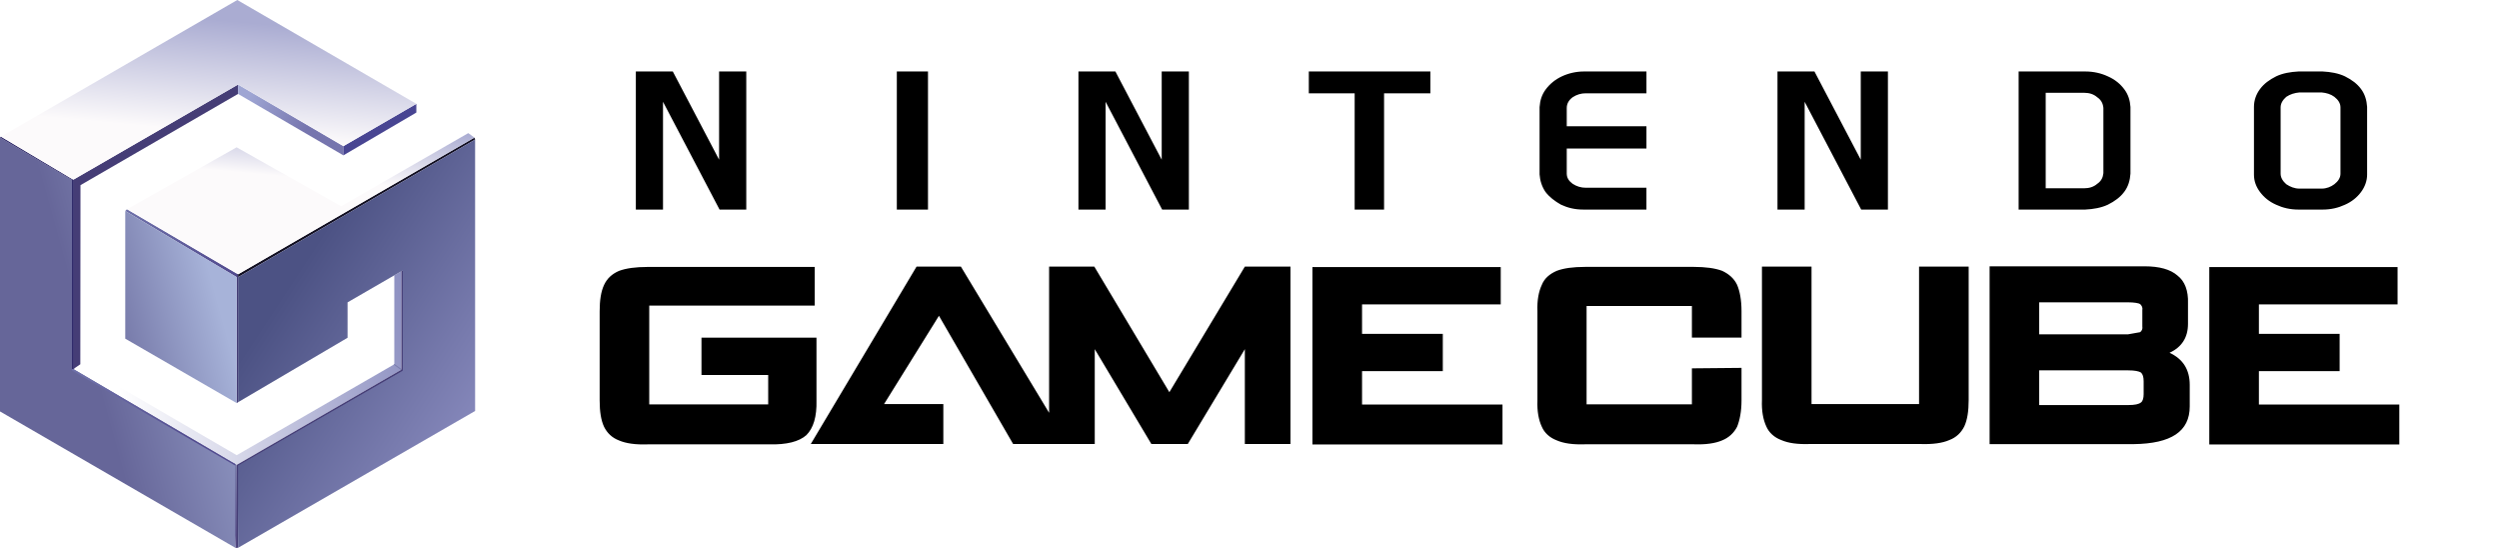
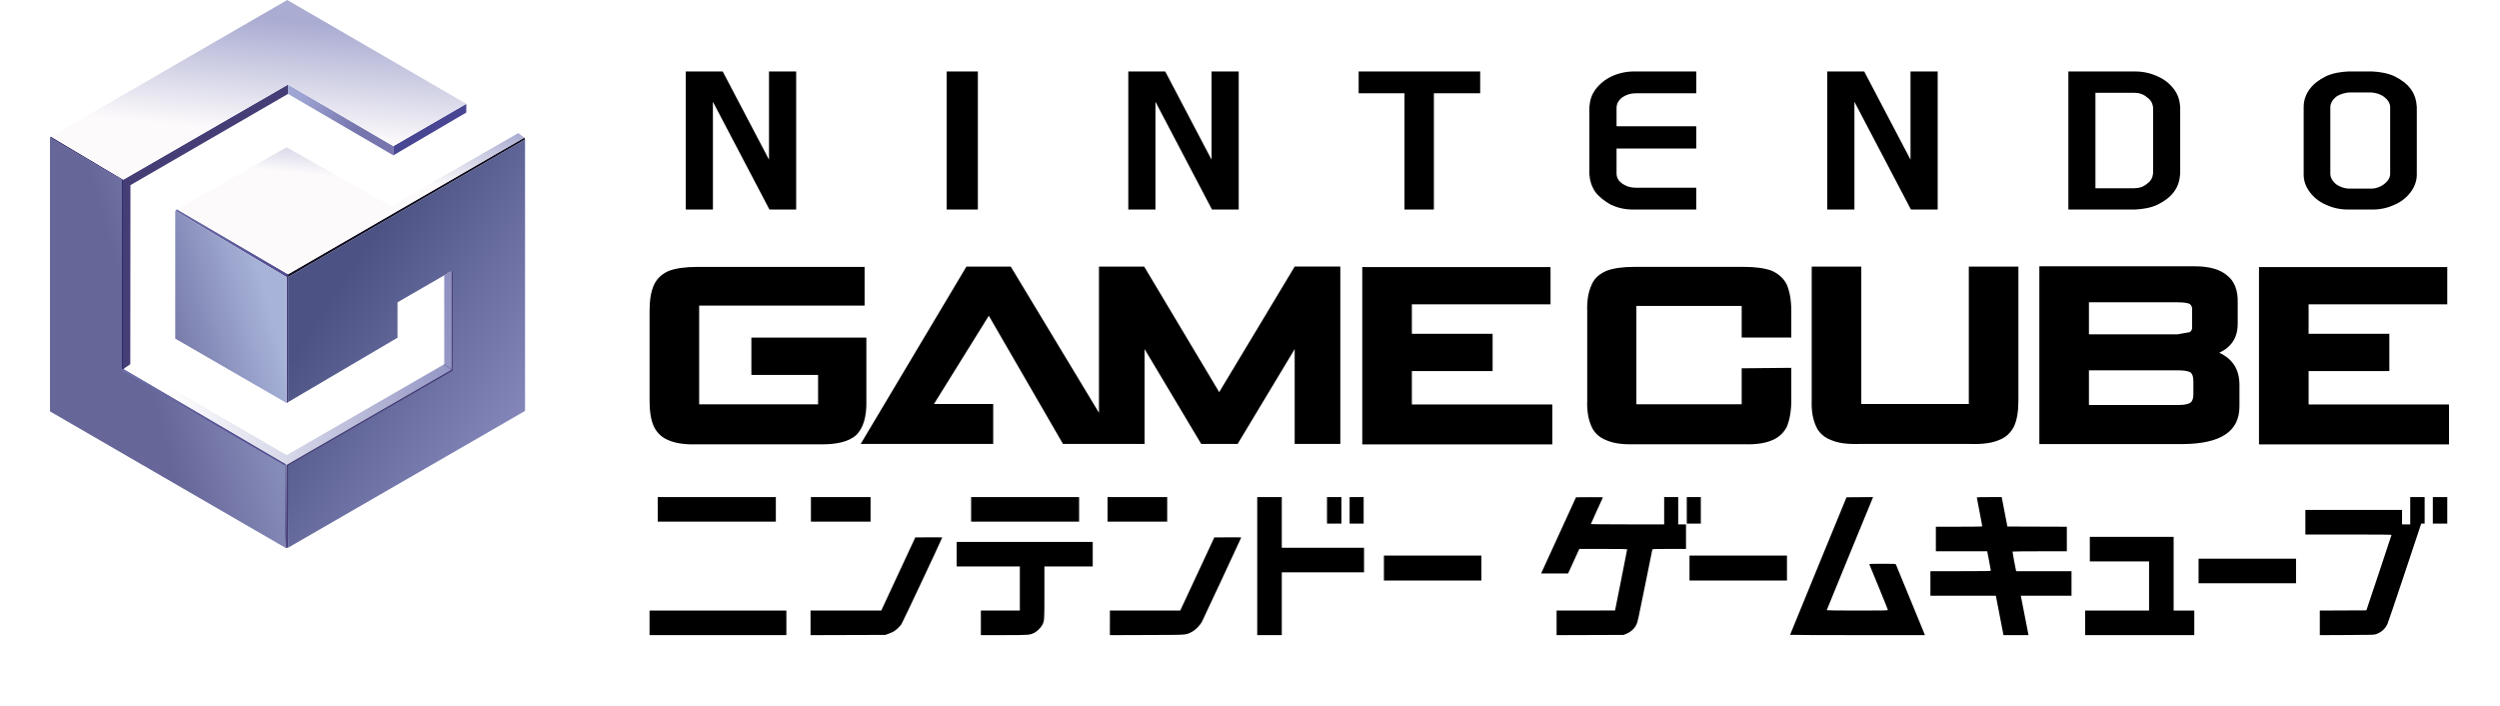
- <svg xmlns="http://www.w3.org/2000/svg" width="566.93" height="124.23" xml:space="preserve">
-   <path fill="none" d="m29.248 99.123-1.128-.841" />
-   <linearGradient id="a" gradientUnits="userSpaceOnUse" x1="24.415" y1="564.872" x2="104.743" y2="551.509" gradientTransform="translate(-.005 -473.426)">
-     <stop offset=".037" style="stop-color:#fff" />
-     <stop offset=".896" style="stop-color:#898cbf" />
+ <svg xmlns="http://www.w3.org/2000/svg" width="567" height="160" xml:space="preserve" version="1.1" id="svg30">
+   <defs id="defs30">
+     <pattern id="EMFhbasepattern" patternUnits="userSpaceOnUse" width="6" height="6" x="0" y="0" />
+   </defs>
+   <linearGradient id="a" gradientUnits="userSpaceOnUse" x1="24.415" y1="564.872" x2="104.743" y2="551.509" gradientTransform="translate(11.337,-473.426)">
+     <stop offset=".037" style="stop-color:#fff" id="stop1" />
+     <stop offset=".896" style="stop-color:#898cbf" id="stop2" />
  </linearGradient>
-   <path fill="url(#a)" d="m53.699 105.427 37.366-21.603V61.505l-1.614.933v20.17l-35.752 20.616-35.477-20.616-1.594 1.083z" />
-   <path fill="#7a7eae" d="M89.451 82.608v-.088l1.614 1.165v.139l-.102.076-1.655-1.21z" />
-   <linearGradient id="b" gradientUnits="userSpaceOnUse" x1="28.461" y1="68.837" x2="54.049" y2="68.837" gradientTransform="matrix(1 0 0 -1 -.045 123.99)">
-     <stop offset="0" style="stop-color:#6e70a9" />
-     <stop offset=".969" style="stop-color:#514a8e" />
+   <linearGradient id="b" gradientUnits="userSpaceOnUse" x1="28.461" y1="68.837" x2="54.049" y2="68.837" gradientTransform="matrix(1,0,0,-1,11.297,123.99)">
+     <stop offset="0" style="stop-color:#6e70a9" id="stop3" />
+     <stop offset=".969" style="stop-color:#514a8e" id="stop4" />
  </linearGradient>
-   <path fill="url(#b)" d="m28.814 47.455-.398.398 25.283 14.998.305-.646z" />
-   <linearGradient id="c" gradientUnits="userSpaceOnUse" x1="53.857" y1="61.681" x2="54.185" y2="61.681" gradientTransform="matrix(1 0 0 -1 -.045 123.99)">
-     <stop offset="0" style="stop-color:#6e70a9" />
-     <stop offset=".969" style="stop-color:#514a8e" />
+   <linearGradient id="c" gradientUnits="userSpaceOnUse" x1="53.857" y1="61.681" x2="54.185" y2="61.681" gradientTransform="matrix(1,0,0,-1,11.297,123.99)">
+     <stop offset="0" style="stop-color:#6e70a9" id="stop5" />
+     <stop offset=".969" style="stop-color:#514a8e" id="stop6" />
  </linearGradient>
-   <path fill="url(#c)" d="m54.107 62.205.033.208h-.327l.109-.208z" />
-   <path fill="#120f22" d="m54.004 62.205 53.623-30.999.158.441-53.781 31.204z" />
-   <path fill="#453d76" d="m91.065 83.824-37.366 21.603-.134 18.803h.439l.359-18.501L91.582 84.28l.138-22.968h-.655z" />
-   <linearGradient id="d" gradientUnits="userSpaceOnUse" x1="64.085" y1="540.326" x2="108.726" y2="569.631" gradientTransform="translate(-.005 -473.426)">
-     <stop offset="0" style="stop-color:#4c5284" />
-     <stop offset="1" style="stop-color:#8789bc" />
+   <linearGradient id="d" gradientUnits="userSpaceOnUse" x1="64.085" y1="540.326" x2="108.726" y2="569.631" gradientTransform="translate(11.337,-473.426)">
+     <stop offset="0" style="stop-color:#4c5284" id="stop8" />
+     <stop offset="1" style="stop-color:#8789bc" id="stop9" />
  </linearGradient>
-   <path fill="url(#d)" d="m54.004 105.573 37.357-21.511v-22.73L78.85 68.566v8.029L54.004 91.212V62.851l53.781-31.204v61.55L54.004 124.23z" />
-   <linearGradient id="e" gradientUnits="userSpaceOnUse" x1="53.464" y1="596.999" x2="53.153" y2="577.096" gradientTransform="translate(-.005 -473.426)">
-     <stop offset=".11" style="stop-color:#4c407e" />
-     <stop offset=".89" style="stop-color:#669" />
-     <stop offset="1" style="stop-color:#a7b3d9" />
-     <stop offset="1" style="stop-color:#9ba5cd" />
+   <linearGradient id="e" gradientUnits="userSpaceOnUse" x1="53.464" y1="596.999" x2="53.153" y2="577.096" gradientTransform="translate(11.337,-473.426)">
+     <stop offset=".11" style="stop-color:#4c407e" id="stop10" />
+     <stop offset=".89" style="stop-color:#669" id="stop11" />
+     <stop offset="1" style="stop-color:#a7b3d9" id="stop12" />
+     <stop offset="1" style="stop-color:#9ba5cd" id="stop13" />
  </linearGradient>
-   <path fill="url(#e)" d="M53.402 124.23h.297v-18.803l-1.057-.621.76 19.424" />
-   <path fill="#2d2868" d="m16.542 40.703.229.194.091 42.635-.234.159-.142-.09.056-42.898" />
-   <path fill="#453d76" d="m18.26 41.987-.038 40.621-1.594 1.083V40.755l37.376-21.581V21.3zM54.004 62.094v29.118l-.305.205V62.028z" />
-   <linearGradient id="f" gradientUnits="userSpaceOnUse" x1="4.824" y1="553.133" x2="66.026" y2="536.123" gradientTransform="translate(-.005 -473.426)">
-     <stop offset=".233" style="stop-color:#669" />
-     <stop offset=".724" style="stop-color:#a7b3d9" />
+   <linearGradient id="f" gradientUnits="userSpaceOnUse" x1="4.824" y1="553.133" x2="66.026" y2="536.123" gradientTransform="translate(11.337,-473.426)">
+     <stop offset=".233" style="stop-color:#669" id="stop15" />
+     <stop offset=".724" style="stop-color:#a7b3d9" id="stop16" />
  </linearGradient>
-   <path fill="url(#f)" d="m28.416 76.802 25.283 14.615V62.851L28.416 47.853z" />
-   <linearGradient id="g" gradientUnits="userSpaceOnUse" x1="5.882" y1="556.931" x2="67.08" y2="539.924" gradientTransform="translate(-.005 -473.426)">
-     <stop offset=".233" style="stop-color:#669" />
-     <stop offset=".991" style="stop-color:#a7b3d9" />
+   <linearGradient id="g" gradientUnits="userSpaceOnUse" x1="5.882" y1="556.931" x2="67.08" y2="539.924" gradientTransform="translate(11.337,-473.426)">
+     <stop offset=".233" style="stop-color:#669" id="stop17" />
+     <stop offset=".991" style="stop-color:#a7b3d9" id="stop18" />
  </linearGradient>
-   <path fill="url(#g)" d="m0 93.302 53.402 30.928v-18.979l-36.774-21.56V40.964L0 31.206z" />
-   <g fill="#2d2868">
-     <path d="M16.343 40.755h.285v42.938h-.285z" />
-     <path d="M.214 30.992 0 31.206l16.486 9.691.142-.142z" />
+   <linearGradient id="h" gradientUnits="userSpaceOnUse" x1="19.586" y1="559.814" x2="43.921" y2="572.836" gradientTransform="translate(11.337,-473.426)">
+     <stop offset="0" style="stop-color:#6e70a9" id="stop20" />
+     <stop offset=".969" style="stop-color:#514a8e" id="stop21" />
+   </linearGradient>
+   <linearGradient id="i" gradientUnits="userSpaceOnUse" x1="55.735" y1="495.654" x2="71.185" y2="503.171" gradientTransform="translate(11.337,-473.426)">
+     <stop offset=".037" style="stop-color:#9ea5d3" id="stop22" />
+     <stop offset=".902" style="stop-color:#7675ae" id="stop23" />
+   </linearGradient>
+   <linearGradient id="j" gradientUnits="userSpaceOnUse" x1="0.219" y1="504.418" x2="0.219" y2="504.418" gradientTransform="translate(-0.005,-473.426)">
+     <stop offset=".233" style="stop-color:#669" id="stop24" />
+     <stop offset=".991" style="stop-color:#a7b3d9" id="stop25" />
+   </linearGradient>
+   <linearGradient id="k" gradientUnits="userSpaceOnUse" x1="49.386" y1="477.947" x2="45.741" y2="518.442" gradientTransform="translate(11.337,-473.426)">
+     <stop offset="0" style="stop-color:#aaacd2" id="stop26" />
+     <stop offset=".626" style="stop-color:#fcfafb" id="stop27" />
+   </linearGradient>
+   <linearGradient id="l" gradientUnits="userSpaceOnUse" x1="71.78" y1="473.265" x2="68.135" y2="513.761" gradientTransform="translate(11.337,-473.426)">
+     <stop offset=".674" style="stop-color:#aaacd2" id="stop28" />
+     <stop offset="1" style="stop-color:#fcfafb" id="stop29" />
+   </linearGradient>
+   <path fill="none" d="M 40.59,99.123 39.462,98.282" id="path1" />
+   <path fill="url(#a)" d="M 65.041,105.427 102.407,83.824 V 61.505 l -1.614,0.933 v 20.17 L 65.041,103.224 29.564,82.608 27.97,83.691 Z" id="path2" style="fill:url(#a)" />
+   <path fill="#7a7eae" d="M 100.793,82.608 V 82.52 l 1.614,1.165 v 0.139 l -0.102,0.076 -1.655,-1.21 z" id="path3" />
+   <path fill="url(#b)" d="m 40.156,47.455 -0.398,0.398 25.283,14.998 0.305,-0.646 z" id="path4" style="fill:url(#b)" />
+   <path fill="url(#c)" d="m 65.449,62.205 0.033,0.208 h -0.327 l 0.109,-0.208 z" id="path6" style="fill:url(#c)" />
+   <path fill="#120f22" d="m 65.346,62.205 53.623,-30.999 0.158,0.441 -53.781,31.204 z" id="path7" />
+   <path fill="#453d76" d="m 102.407,83.824 -37.366,21.603 -0.134,18.803 h 0.439 l 0.359,-18.501 37.219,-21.449 0.138,-22.968 h -0.655 z" id="path8" />
+   <path fill="url(#d)" d="m 65.346,105.573 37.357,-21.511 v -22.73 l -12.511,7.234 v 8.029 L 65.346,91.212 V 62.851 l 53.781,-31.204 v 61.55 L 65.346,124.23 Z" id="path9" style="fill:url(#d)" />
+   <path fill="url(#e)" d="m 64.744,124.23 h 0.297 v -18.803 l -1.057,-0.621 0.76,19.424" id="path13" style="fill:url(#e)" />
+   <path fill="#2d2868" d="m 27.884,40.703 0.229,0.194 0.091,42.635 -0.234,0.159 -0.142,-0.09 0.056,-42.898" id="path14" />
+   <path fill="#453d76" d="M 29.602,41.987 29.564,82.608 27.97,83.691 V 40.755 L 65.346,19.174 V 21.3 Z m 35.744,20.107 v 29.118 l -0.305,0.205 V 62.028 Z" id="path15" />
+   <path fill="url(#f)" d="M 39.758,76.802 65.041,91.417 V 62.851 L 39.758,47.853 Z" id="path16" style="fill:url(#f)" />
+   <path fill="url(#g)" d="M 11.342,93.302 64.744,124.23 V 105.251 L 27.97,83.691 V 40.964 L 11.342,31.206 Z" id="path18" style="fill:url(#g)" />
+   <g fill="#2d2868" id="g20" transform="translate(11.342)">
+     <path d="m 16.343,40.755 h 0.285 v 42.938 h -0.285 z" id="path19" />
+     <path d="M 0.214,30.992 0,31.206 l 16.486,9.691 0.142,-0.142 z" id="path20" />
  </g>
-   <linearGradient id="h" gradientUnits="userSpaceOnUse" x1="19.586" y1="559.814" x2="43.921" y2="572.836" gradientTransform="translate(-.005 -473.426)">
-     <stop offset="0" style="stop-color:#6e70a9" />
-     <stop offset=".969" style="stop-color:#514a8e" />
-   </linearGradient>
-   <path fill="url(#h)" d="M53.402 105.251v.352L16.343 84.015v-.324h.285z" />
-   <linearGradient id="i" gradientUnits="userSpaceOnUse" x1="55.735" y1="495.654" x2="71.185" y2="503.171" gradientTransform="translate(-.005 -473.426)">
-     <stop offset=".037" style="stop-color:#9ea5d3" />
-     <stop offset=".902" style="stop-color:#7675ae" />
-   </linearGradient>
-   <path fill="url(#i)" d="M77.901 33.142v2.089L54.004 21.3v-2.126z" />
-   <path fill="#484592" d="m77.901 35.231 16.553-9.707v-1.972l-16.553 9.59z" />
-   <linearGradient id="j" gradientUnits="userSpaceOnUse" x1=".219" y1="504.418" x2=".219" y2="504.418" gradientTransform="translate(-.005 -473.426)">
-     <stop offset=".233" style="stop-color:#669" />
-     <stop offset=".991" style="stop-color:#a7b3d9" />
-   </linearGradient>
-   <linearGradient id="k" gradientUnits="userSpaceOnUse" x1="49.386" y1="477.947" x2="45.741" y2="518.442" gradientTransform="translate(-.005 -473.426)">
-     <stop offset="0" style="stop-color:#aaacd2" />
-     <stop offset=".626" style="stop-color:#fcfafb" />
-   </linearGradient>
-   <path fill="url(#k)" d="M.214 30.992 53.833 0l40.621 23.552-16.553 9.59-23.897-13.968-37.376 21.581z" />
-   <linearGradient id="l" gradientUnits="userSpaceOnUse" x1="71.78" y1="473.265" x2="68.135" y2="513.761" gradientTransform="translate(-.005 -473.426)">
-     <stop offset=".674" style="stop-color:#aaacd2" />
-     <stop offset="1" style="stop-color:#fcfafb" />
-   </linearGradient>
-   <path fill="url(#l)" d="m54.004 62.205-25.19-14.75L53.68 33.409l23.689 13.372 28.863-16.589 1.395 1.014z" />
-   <path d="M373.52 21.158v-4.949h-14.143c-1.816 0-3.533.404-5.054 1.11-1.513.71-2.726 1.718-3.634 2.932-.908 1.209-1.314 2.529-1.416 4.04v15.252c.1 1.417.508 2.729 1.313 3.944.912 1.21 2.121 2.116 3.537 2.924 1.516.71 3.127 1.115 5.053 1.115h14.34v-4.949h-13.739a5.319 5.319 0 0 1-3.022-.911c-.815-.604-1.318-1.312-1.318-2.319V33.69h18.082v-5.053h-18.082v-4.142c0-1.013.503-1.817 1.318-2.427a5.31 5.31 0 0 1 3.022-.91h13.739M457.952 16.21v31.317h15.102c1.916-.098 3.625-.405 5.139-1.107 1.609-.804 2.818-1.712 3.723-2.921.908-1.203 1.307-2.615 1.408-4.127V24.266c-.102-1.507-.5-2.821-1.408-4.028-.904-1.208-2.111-2.213-3.723-2.921-1.514-.705-3.225-1.107-5.139-1.107zm17.826 5.842c.898.604 1.303 1.407 1.404 2.418v14.803c-.104 1.006-.506 1.812-1.404 2.416-.809.703-1.82 1.005-2.928 1.005h-8.758V21.046h8.758c1.108 0 2.119.301 2.928 1.006M531.958 17.302c-1.488-.692-3.172-.993-5.053-1.093h-5.453c-1.885.099-3.566.4-5.057 1.093-1.584.794-2.775 1.68-3.666 2.874-.895 1.186-1.389 2.576-1.389 4.063v15.359c0 1.486.494 2.777 1.389 3.967.891 1.19 2.082 2.179 3.666 2.874 1.49.693 3.172 1.089 5.057 1.089h5.453c1.881 0 3.563-.396 5.053-1.089 1.584-.694 2.773-1.684 3.666-2.874.893-1.191 1.387-2.577 1.387-3.967v-15.36c-.096-1.487-.494-2.877-1.387-4.063-.893-1.194-2.082-2.08-3.666-2.873zm-2.379 4.656c.891.694 1.387 1.484 1.387 2.382v15.059c0 .892-.496 1.686-1.387 2.379-.793.597-1.787.994-2.873.994h-5.055c-1.094 0-2.084-.396-2.977-.994-.789-.694-1.285-1.487-1.285-2.379V24.34c0-.897.496-1.688 1.285-2.382.893-.596 1.883-.893 2.977-.992h5.055c1.087.101 2.08.397 2.873.992M169.301 16.21h-6.163v20.003L152.634 16.21h-8.385v31.317h6.163V23.083l12.828 24.444h6.061V16.21M269.711 16.21h-6.163v20.003L253.043 16.21h-8.385v31.317h6.163V23.083l12.828 24.444h6.062V16.21M428.299 16.21h-6.162v20.003L411.633 16.21h-8.387v31.317h6.163V23.083l12.828 24.444h6.062V16.21M210.526 47.527V16.21h-7.07v31.317h7.07M296.922 16.21v4.949h10.401v26.369h6.671v-26.37h10.504v-4.949H296.92M543.92 69.03v-8.463h-42.717v40.229h43.113v-9.062h-31.855v-7.57h18.316v-8.457h-18.316V69.03h31.459M496.374 68.755c.096-2.785-.697-4.977-2.393-6.274-1.596-1.394-4.08-2.09-7.467-2.09h-35.148v40.325h32.658c8.563-.099 12.744-2.887 12.744-8.562v-4.883c0-3.382-1.492-5.87-4.582-7.262 2.789-1.298 4.188-3.487 4.188-6.576zm-10.854.2c.398.399.602.8.496 1.396v3.685c.104.495-.098.995-.496 1.293l-2.795.495h-20.107v-7.266h20.107c1.502 0 2.496.199 2.795.397zm-22.902 22.9v-7.867h20.211c1.496 0 2.393.201 2.889.5.402.401.596.998.596 1.993v2.886c0 .897-.191 1.594-.596 1.891-.496.4-1.393.597-2.889.597h-20.211M446.614 60.458h-11.25v31.167h-24.396V60.458H399.72v30.271c-.106 2.486.295 4.484.99 5.975.6 1.395 1.797 2.49 3.389 3.089 1.597.695 3.684.993 6.47.896h25.093c2.789.097 4.977-.201 6.57-.896 1.59-.599 2.689-1.694 3.389-3.089.695-1.491.996-3.487.996-5.975V60.458M394.09 64.607c-.705-1.489-1.896-2.488-3.388-3.186-1.596-.602-3.784-.898-6.473-.898h-24.591c-2.789 0-4.881.298-6.478.898-1.591.697-2.786 1.696-3.382 3.186-.697 1.494-1.096 3.484-.993 5.974v20.214c-.103 2.484.296 4.48.993 5.971.596 1.396 1.791 2.491 3.382 3.093 1.597.693 3.688.991 6.478.893h24.592c2.688.098 4.877-.199 6.473-.893a6.48 6.48 0 0 0 3.387-3.093c.597-1.489.996-3.485.996-5.971v-7.371l-11.256.105v8.162h-23.893V69.39h23.893v7.165h11.256v-5.974c0-2.585-.399-4.574-.996-5.974M340.461 69.03v-8.463h-42.718v40.229h43.116v-9.062h-31.861v-7.57h18.321v-8.457h-18.321V69.03h31.463M282.411 60.458l-17.127 28.48-17.025-28.48h-10.254v33.159l-20.016-33.159h-10.056l-23.994 40.228h30.068v-9.061h-13.442l12.447-20.013 16.828 29.072h18.519V79.179l12.842 21.505h8.266l12.942-21.505v21.505h10.354V60.457h-10.354M184.83 69.307v-8.77h-37.938c-2.685 0-4.879.3-6.474.899-1.59.696-2.686 1.698-3.381 3.187-.7 1.493-.998 3.483-.998 5.975v20.21c0 2.486.298 4.483.998 5.975.696 1.395 1.792 2.49 3.381 3.091 1.594.692 3.789.991 6.474.895h27.584c3.978.097 6.768-.599 8.458-2.091 1.595-1.595 2.391-4.183 2.294-7.868V76.57H159.14v8.47h15.135v6.667H147.29v-22.4h37.54" />
+   <path fill="url(#h)" d="m 64.744,105.251 v 0.352 L 27.685,84.015 v -0.324 h 0.285 z" id="path21" style="fill:url(#h)" />
+   <path fill="url(#i)" d="m 89.243,33.142 v 2.089 L 65.346,21.3 v -2.126 z" id="path23" style="fill:url(#i)" />
+   <path fill="#484592" d="m 89.243,35.231 16.553,-9.707 v -1.972 l -16.553,9.59 z" id="path24" />
+   <path fill="url(#k)" d="M 11.556,30.992 65.175,0 105.796,23.552 89.243,33.142 65.346,19.174 27.97,40.755 Z" id="path27" style="fill:url(#k)" />
+   <path fill="url(#l)" d="m 65.346,62.205 -25.19,-14.75 24.866,-14.046 23.689,13.372 28.863,-16.589 1.395,1.014 z" id="path29" style="fill:url(#l)" />
+   <g id="g30">
+     <path d="m 384.862,21.158 v -4.949 h -14.143 c -1.816,0 -3.533,0.404 -5.054,1.11 -1.513,0.71 -2.726,1.718 -3.634,2.932 -0.908,1.209 -1.314,2.529 -1.416,4.04 v 15.252 c 0.1,1.417 0.508,2.729 1.313,3.944 0.912,1.21 2.121,2.116 3.537,2.924 1.516,0.71 3.127,1.115 5.053,1.115 h 14.34 v -4.949 h -13.739 a 5.319,5.319 0 0 1 -3.022,-0.911 c -0.815,-0.604 -1.318,-1.312 -1.318,-2.319 V 33.69 h 18.082 v -5.053 h -18.082 v -4.142 c 0,-1.013 0.503,-1.817 1.318,-2.427 a 5.31,5.31 0 0 1 3.022,-0.91 h 13.739 m 84.436,-4.948 v 31.317 h 15.102 c 1.916,-0.098 3.625,-0.405 5.139,-1.107 1.609,-0.804 2.818,-1.712 3.723,-2.921 0.908,-1.203 1.307,-2.615 1.408,-4.127 V 24.266 c -0.102,-1.507 -0.5,-2.821 -1.408,-4.028 -0.904,-1.208 -2.111,-2.213 -3.723,-2.921 -1.514,-0.705 -3.225,-1.107 -5.139,-1.107 z m 17.826,5.842 c 0.898,0.604 1.303,1.407 1.404,2.418 v 14.803 c -0.104,1.006 -0.506,1.812 -1.404,2.416 -0.809,0.703 -1.82,1.005 -2.928,1.005 h -8.758 V 21.046 h 8.758 c 1.108,0 2.119,0.301 2.928,1.006 m 56.18,-4.75 c -1.488,-0.692 -3.172,-0.993 -5.053,-1.093 h -5.453 c -1.885,0.099 -3.566,0.4 -5.057,1.093 -1.584,0.794 -2.775,1.68 -3.666,2.874 -0.895,1.186 -1.389,2.576 -1.389,4.063 v 15.359 c 0,1.486 0.494,2.777 1.389,3.967 0.891,1.19 2.082,2.179 3.666,2.874 1.49,0.693 3.172,1.089 5.057,1.089 h 5.453 c 1.881,0 3.563,-0.396 5.053,-1.089 1.584,-0.694 2.773,-1.684 3.666,-2.874 0.893,-1.191 1.387,-2.577 1.387,-3.967 v -15.36 c -0.096,-1.487 -0.494,-2.877 -1.387,-4.063 -0.893,-1.194 -2.082,-2.08 -3.666,-2.873 z m -2.379,4.656 c 0.891,0.694 1.387,1.484 1.387,2.382 v 15.059 c 0,0.892 -0.496,1.686 -1.387,2.379 -0.793,0.597 -1.787,0.994 -2.873,0.994 h -5.055 c -1.094,0 -2.084,-0.396 -2.977,-0.994 -0.789,-0.694 -1.285,-1.487 -1.285,-2.379 V 24.34 c 0,-0.897 0.496,-1.688 1.285,-2.382 0.893,-0.596 1.883,-0.893 2.977,-0.992 h 5.055 c 1.087,0.101 2.08,0.397 2.873,0.992 M 180.643,16.21 H 174.48 V 36.213 L 163.976,16.21 h -8.385 v 31.317 h 6.163 V 23.083 l 12.828,24.444 h 6.061 V 16.21 m 100.41,0 H 274.89 V 36.213 L 264.385,16.21 H 256 v 31.317 h 6.163 V 23.083 l 12.828,24.444 h 6.062 V 16.21 m 158.588,0 h -6.162 V 36.213 L 422.975,16.21 h -8.387 v 31.317 h 6.163 V 23.083 l 12.828,24.444 h 6.062 V 16.21 M 221.868,47.527 V 16.21 h -7.07 v 31.317 h 7.07 M 308.264,16.21 v 4.949 h 10.401 v 26.369 h 6.671 v -26.37 h 10.504 v -4.949 h -27.578 m 247,52.821 v -8.463 h -42.717 v 40.229 h 43.113 v -9.062 h -31.855 v -7.57 h 18.316 V 75.707 H 523.803 V 69.03 h 31.459 m -47.546,-0.275 c 0.096,-2.785 -0.697,-4.977 -2.393,-6.274 -1.596,-1.394 -4.08,-2.09 -7.467,-2.09 h -35.148 v 40.325 h 32.658 c 8.563,-0.099 12.744,-2.887 12.744,-8.562 v -4.883 c 0,-3.382 -1.492,-5.87 -4.582,-7.262 2.789,-1.298 4.188,-3.487 4.188,-6.576 z m -10.854,0.2 c 0.398,0.399 0.602,0.8 0.496,1.396 v 3.685 c 0.104,0.495 -0.098,0.995 -0.496,1.293 l -2.795,0.495 H 473.96 v -7.266 h 20.107 c 1.502,0 2.496,0.199 2.795,0.397 z m -22.902,22.9 v -7.867 h 20.211 c 1.496,0 2.393,0.201 2.889,0.5 0.402,0.401 0.596,0.998 0.596,1.993 v 2.886 c 0,0.897 -0.191,1.594 -0.596,1.891 -0.496,0.4 -1.393,0.597 -2.889,0.597 H 473.96 M 457.956,60.458 h -11.25 V 91.625 H 422.31 V 60.458 h -11.248 v 30.271 c -0.106,2.486 0.295,4.484 0.99,5.975 0.6,1.395 1.797,2.49 3.389,3.089 1.597,0.695 3.684,0.993 6.47,0.896 h 25.093 c 2.789,0.097 4.977,-0.201 6.57,-0.896 1.59,-0.599 2.689,-1.694 3.389,-3.089 0.695,-1.491 0.996,-3.487 0.996,-5.975 V 60.458 m -52.527,4.149 c -0.705,-1.489 -1.896,-2.488 -3.388,-3.186 -1.596,-0.602 -3.784,-0.898 -6.473,-0.898 H 370.98 c -2.789,0 -4.881,0.298 -6.478,0.898 -1.591,0.697 -2.786,1.696 -3.382,3.186 -0.697,1.494 -1.096,3.484 -0.993,5.974 v 20.214 c -0.103,2.484 0.296,4.48 0.993,5.971 0.596,1.396 1.791,2.491 3.382,3.093 1.597,0.693 3.688,0.991 6.478,0.893 h 24.592 c 2.688,0.098 4.877,-0.199 6.473,-0.893 a 6.48,6.48 0 0 0 3.387,-3.093 c 0.597,-1.489 0.996,-3.485 0.996,-5.971 v -7.371 l -11.256,0.105 v 8.162 H 371.279 V 69.39 h 23.893 v 7.165 h 11.256 v -5.974 c 0,-2.585 -0.399,-4.574 -0.996,-5.974 m -53.629,4.423 v -8.463 h -42.718 v 40.229 h 43.116 V 91.734 H 320.34 v -7.57 h 18.321 V 75.707 H 320.34 V 69.03 h 31.463 m -58.05,-8.572 -17.127,28.48 -17.025,-28.48 H 249.347 V 93.617 L 229.331,60.458 h -10.056 l -23.994,40.228 h 30.068 v -9.061 h -13.442 l 12.447,-20.013 16.828,29.072 h 18.519 V 79.179 l 12.842,21.505 h 8.266 l 12.942,-21.505 v 21.505 h 10.354 V 60.457 h -10.354 m -97.579,8.85 v -8.77 h -37.938 c -2.685,0 -4.879,0.3 -6.474,0.899 -1.59,0.696 -2.686,1.698 -3.381,3.187 -0.7,1.493 -0.998,3.483 -0.998,5.975 v 20.21 c 0,2.486 0.298,4.483 0.998,5.975 0.696,1.395 1.792,2.49 3.381,3.091 1.594,0.692 3.789,0.991 6.474,0.895 h 27.584 c 3.978,0.097 6.768,-0.599 8.458,-2.091 1.595,-1.595 2.391,-4.183 2.294,-7.868 V 76.57 h -26.088 v 8.47 h 15.135 v 6.667 h -26.985 v -22.4 h 37.54" id="path30" />
+   </g>
+   <g id="g410" transform="matrix(1.000584,0,0,1.000584,-0.2294221,-0.907983)" style="fill:#000000">
+     <path style="fill:#000000;stroke-width:0.088" d="m 184.025,142.087 v -2.787 l 8.021,-0.003 8.021,-0.003 3.855,-8.284 3.855,-8.284 3.062,-0.023 c 1.684,-0.013 3.062,-0.008 3.062,0.011 0,0.161 -9.008,19.304 -9.251,19.658 -0.4,0.584 -1.233,1.36 -1.828,1.704 -0.251,0.145 -0.774,0.372 -1.163,0.505 l -0.707,0.242 -8.463,0.025 -8.463,0.025 z" id="path390" />
+     <path style="fill:#000000;stroke-width:0.088" d="m 147.52,142.084 v -2.784 h 15.512 15.512 v 2.784 2.784 h -15.512 -15.512 z" id="path391" />
+     <path style="fill:#000000;stroke-width:0.088" d="m 149.376,116.363 v -2.784 h 13.391 13.391 v 2.784 2.784 h -13.391 -13.391 z" id="path392" />
+     <path style="fill:#000000;stroke-width:0.088" d="m 184.113,116.363 v -2.784 h 6.762 6.762 v 2.784 2.784 h -6.762 -6.762 z" id="path393" />
+     <path style="fill:#000000;stroke-width:0.088" d="m 220.441,116.363 v -2.784 h 12.242 12.242 v 2.784 2.784 h -12.242 -12.242 z" id="path394" />
+     <path style="fill:#000000;stroke-width:0.088" d="m 222.65,142.084 v -2.784 h 4.419 4.419 v -4.994 -4.994 h -7.159 -7.159 v -2.784 -2.784 h 15.424 15.424 v 2.784 2.784 h -5.48 -5.48 v 5.903 c 0,6.433 -1.5e-4,6.435 -0.51,7.392 -0.324,0.609 -1.198,1.457 -1.806,1.752 -1.022,0.496 -1.155,0.506 -6.855,0.507 l -5.237,0.001 z" id="path395" />
+     <path style="fill:#000000;stroke-width:0.088" d="m 251.907,142.087 v -2.787 l 7.977,-2.9e-4 7.977,-2.9e-4 3.863,-8.286 3.863,-8.286 3.053,-0.023 c 1.679,-0.013 3.053,-0.002 3.053,0.024 0,0.076 -8.465,18.221 -8.865,19.002 -0.5,0.976 -1.529,2.012 -2.449,2.463 -1.35,0.663 -0.687,0.62 -10.054,0.652 l -8.419,0.029 z" id="path396" />
+     <path style="fill:#000000;stroke-width:0.088" d="m 251.376,116.363 v -2.784 h 6.762 6.762 v 2.784 2.784 h -6.762 -6.762 z" id="path397" />
+     <path style="fill:#000000;stroke-width:0.088" d="m 285.318,129.224 v -15.645 h 2.784 2.784 v 5.745 5.745 h 9.325 9.325 v 2.784 2.784 h -9.325 -9.325 v 7.115 7.115 h -2.784 -2.784 z" id="path398" />
+     <path style="fill:#000000;stroke-width:0.088" d="m 301.139,116.584 v -3.005 h 1.635 1.635 v 3.005 3.005 h -1.635 -1.635 z" id="path399" />
+     <path style="fill:#000000;stroke-width:0.088" d="m 306.266,116.584 v -3.005 h 1.591 1.591 v 3.005 3.005 h -1.591 -1.591 z" id="path400" />
+     <path style="fill:#000000;stroke-width:0.088" d="m 314.044,129.666 v -2.828 h 11.049 11.049 v 2.828 2.828 H 325.092 314.044 Z" id="path401" />
+     <path style="fill:#000000;stroke-width:0.088" d="m 353.2,142.087 v -2.787 h 6.629 c 3.646,0 6.629,-0.011 6.629,-0.024 0,-0.013 0.617,-3.105 1.37,-6.871 0.754,-3.766 1.37,-6.897 1.37,-6.959 0,-0.089 -1.102,-0.112 -5.424,-0.112 h -5.424 l -1.272,2.783 -1.272,2.783 -3.061,8.7e-4 -3.061,8.7e-4 3.96,-8.64 3.96,-8.64 3.066,-0.023 c 2.442,-0.018 3.056,-5.4e-4 3.02,0.088 -0.025,0.061 -0.646,1.418 -1.38,3.015 -0.734,1.597 -1.334,2.939 -1.334,2.983 0,0.047 3.422,0.08 8.309,0.08 h 8.309 v -3.094 -3.094 h 1.591 1.591 v 3.094 3.094 h 0.884 0.884 v 2.784 2.784 h -3.795 c -3.537,0 -3.798,0.011 -3.844,0.155 -0.027,0.085 -0.78,3.805 -1.674,8.266 -1.41,7.038 -1.662,8.186 -1.904,8.677 -0.506,1.028 -1.333,1.769 -2.447,2.193 l -0.523,0.199 -7.579,0.025 -7.579,0.025 z" id="path402" />
+     <path style="fill:#000000;stroke-width:0.088" d="m 382.722,116.584 v -3.005 h 1.591 1.591 v 3.005 3.005 h -1.591 -1.591 z" id="path403" />
+     <path style="fill:#000000;stroke-width:0.088" d="m 383.34,129.666 v -2.828 h 11.049 11.049 v 2.828 2.828 h -11.049 -11.049 z" id="path404" />
+     <path style="fill:#000000;stroke-width:0.088" d="m 406.145,144.802 c 3e-5,-0.036 2.88,-7.067 6.399,-15.623 l 6.399,-15.556 3.012,-0.023 3.012,-0.023 -0.078,0.2 c -0.043,0.11 -2.409,5.863 -5.257,12.785 -2.849,6.922 -5.179,12.619 -5.179,12.662 0,0.043 3.081,0.077 6.938,0.077 6.003,0 6.938,-0.017 6.938,-0.128 0,-0.07 -0.939,-2.407 -2.086,-5.193 -1.147,-2.786 -2.106,-5.114 -2.131,-5.175 -0.035,-0.087 0.591,-0.11 2.96,-0.11 2.322,0 3.015,0.025 3.049,0.11 0.024,0.061 1.445,3.511 3.157,7.668 1.712,4.156 3.187,7.746 3.278,7.977 l 0.166,0.42 h -15.29 c -8.409,0 -15.29,-0.03 -15.29,-0.066 z" id="path405" />
+     <path style="fill:#000000;stroke-width:0.088" d="m 453.752,140.825 c -0.429,-2.224 -0.819,-4.233 -0.867,-4.464 l -0.086,-0.42 h -7.417 -7.417 v -2.784 -2.784 h 6.85 c 6.254,0 6.85,-0.013 6.85,-0.143 0,-0.079 -0.184,-1.093 -0.409,-2.254 l -0.409,-2.111 h -5.822 -5.822 v -2.784 -2.784 h 5.259 c 4.386,0 5.259,-0.02 5.259,-0.121 0,-0.066 -0.278,-1.548 -0.618,-3.292 -0.34,-1.744 -0.618,-3.202 -0.619,-3.238 -4.6e-4,-0.036 1.27,-0.066 2.824,-0.066 h 2.824 l 0.056,0.287 c 0.031,0.158 0.321,1.659 0.646,3.337 l 0.591,3.049 6.738,0.023 6.738,0.023 v 2.784 2.784 h -6.138 c -3.376,0 -6.156,0.03 -6.178,0.066 -0.033,0.054 0.608,3.542 0.78,4.243 l 0.049,0.199 h 6.274 6.274 v 2.784 2.784 h -5.752 -5.752 l 0.054,0.244 c 0.029,0.134 0.424,2.143 0.876,4.464 l 0.822,4.219 h -2.838 -2.838 z" id="path406" />
+     <path style="fill:#000000;stroke-width:0.088" d="m 473.054,142.084 v -2.784 h 7.248 7.248 v -5.568 -5.568 h -6.718 -6.718 v -2.784 -2.784 h 9.502 9.502 v 8.353 8.353 h 2.342 2.342 v 2.784 2.784 H 485.429 473.054 Z" id="path407" />
+     <path style="fill:#000000;stroke-width:0.088" d="m 498.775,130.329 v -2.784 h 11.049 11.049 v 2.784 2.784 h -11.049 -11.049 z" id="path408" />
+     <path style="fill:#000000;stroke-width:0.088" d="m 526.264,142.088 v -2.787 l 5.281,-0.023 5.281,-0.023 2.844,-8.485 c 1.564,-4.667 2.847,-8.535 2.851,-8.596 0.005,-0.088 -2.002,-0.11 -9.76,-0.11 h -9.767 v -2.784 -2.784 h 10.96 10.96 v 1.635 1.635 h 0.928 0.928 v -3.094 -3.094 h 1.635 1.635 v 3.005 3.005 h -0.389 -0.389 l -3.688,11.071 c -2.029,6.089 -3.816,11.349 -3.972,11.689 -0.486,1.061 -1.338,1.84 -2.484,2.274 -0.521,0.197 -0.548,0.198 -6.688,0.225 l -6.165,0.027 z" id="path409" />
+     <path style="fill:#000000;stroke-width:0.088" d="m 551.897,116.584 v -3.005 h 1.635 1.635 v 3.005 3.005 h -1.635 -1.635 z" id="path410" />
+   </g>
</svg>
